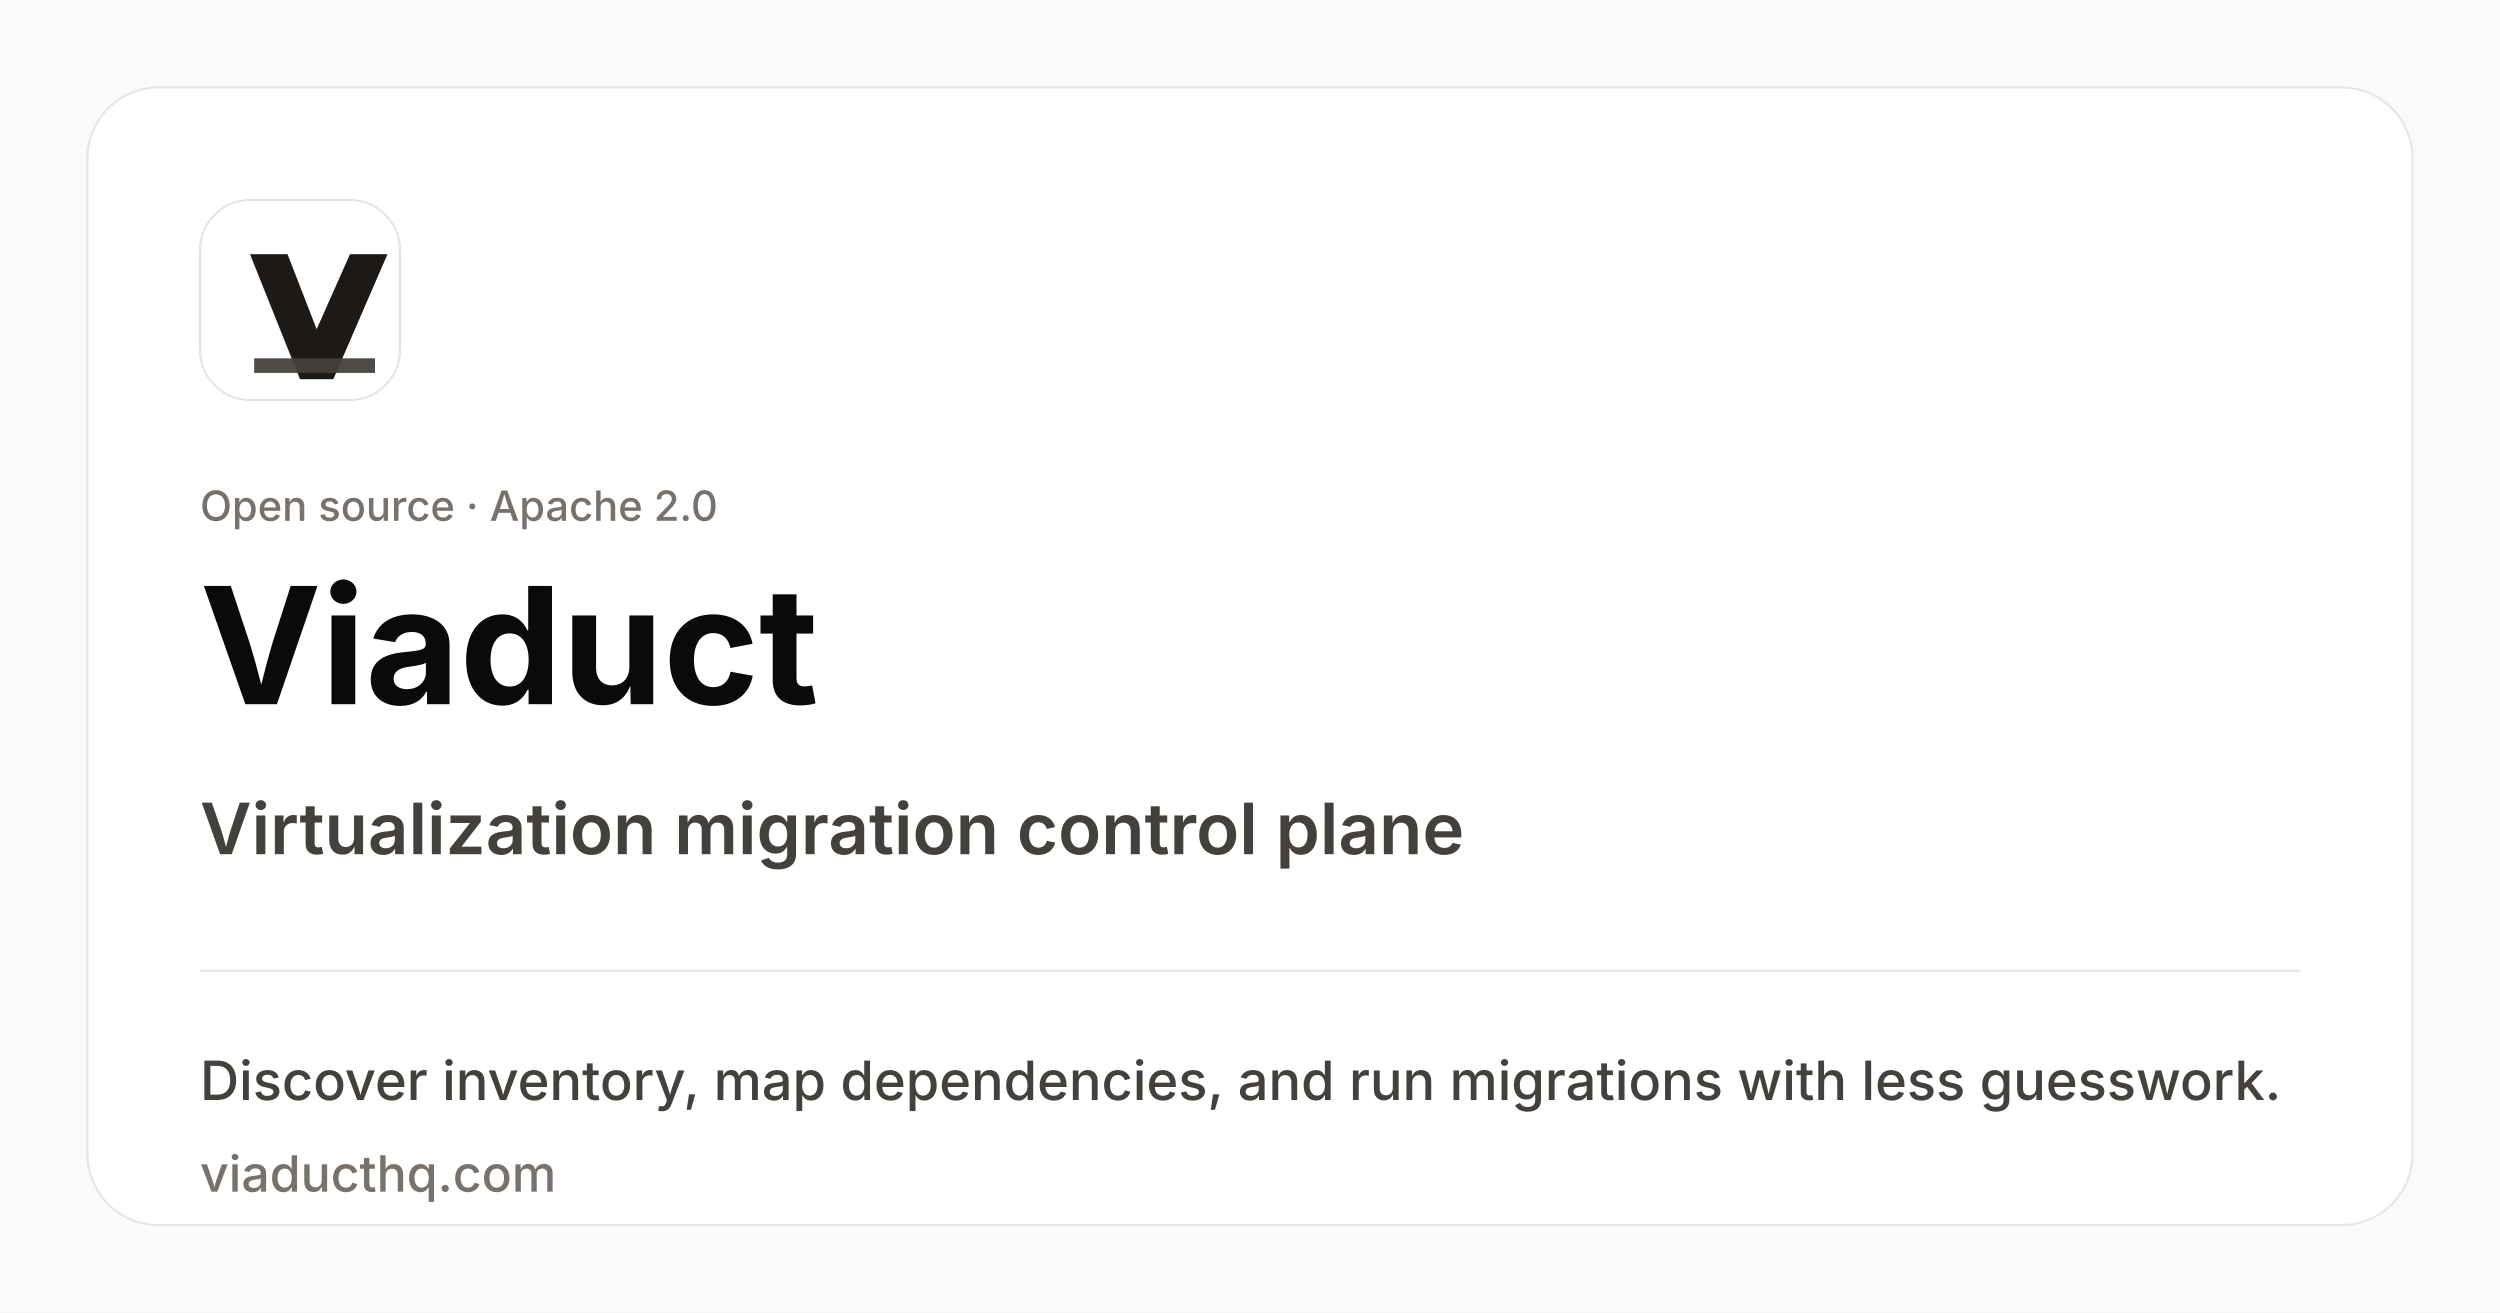
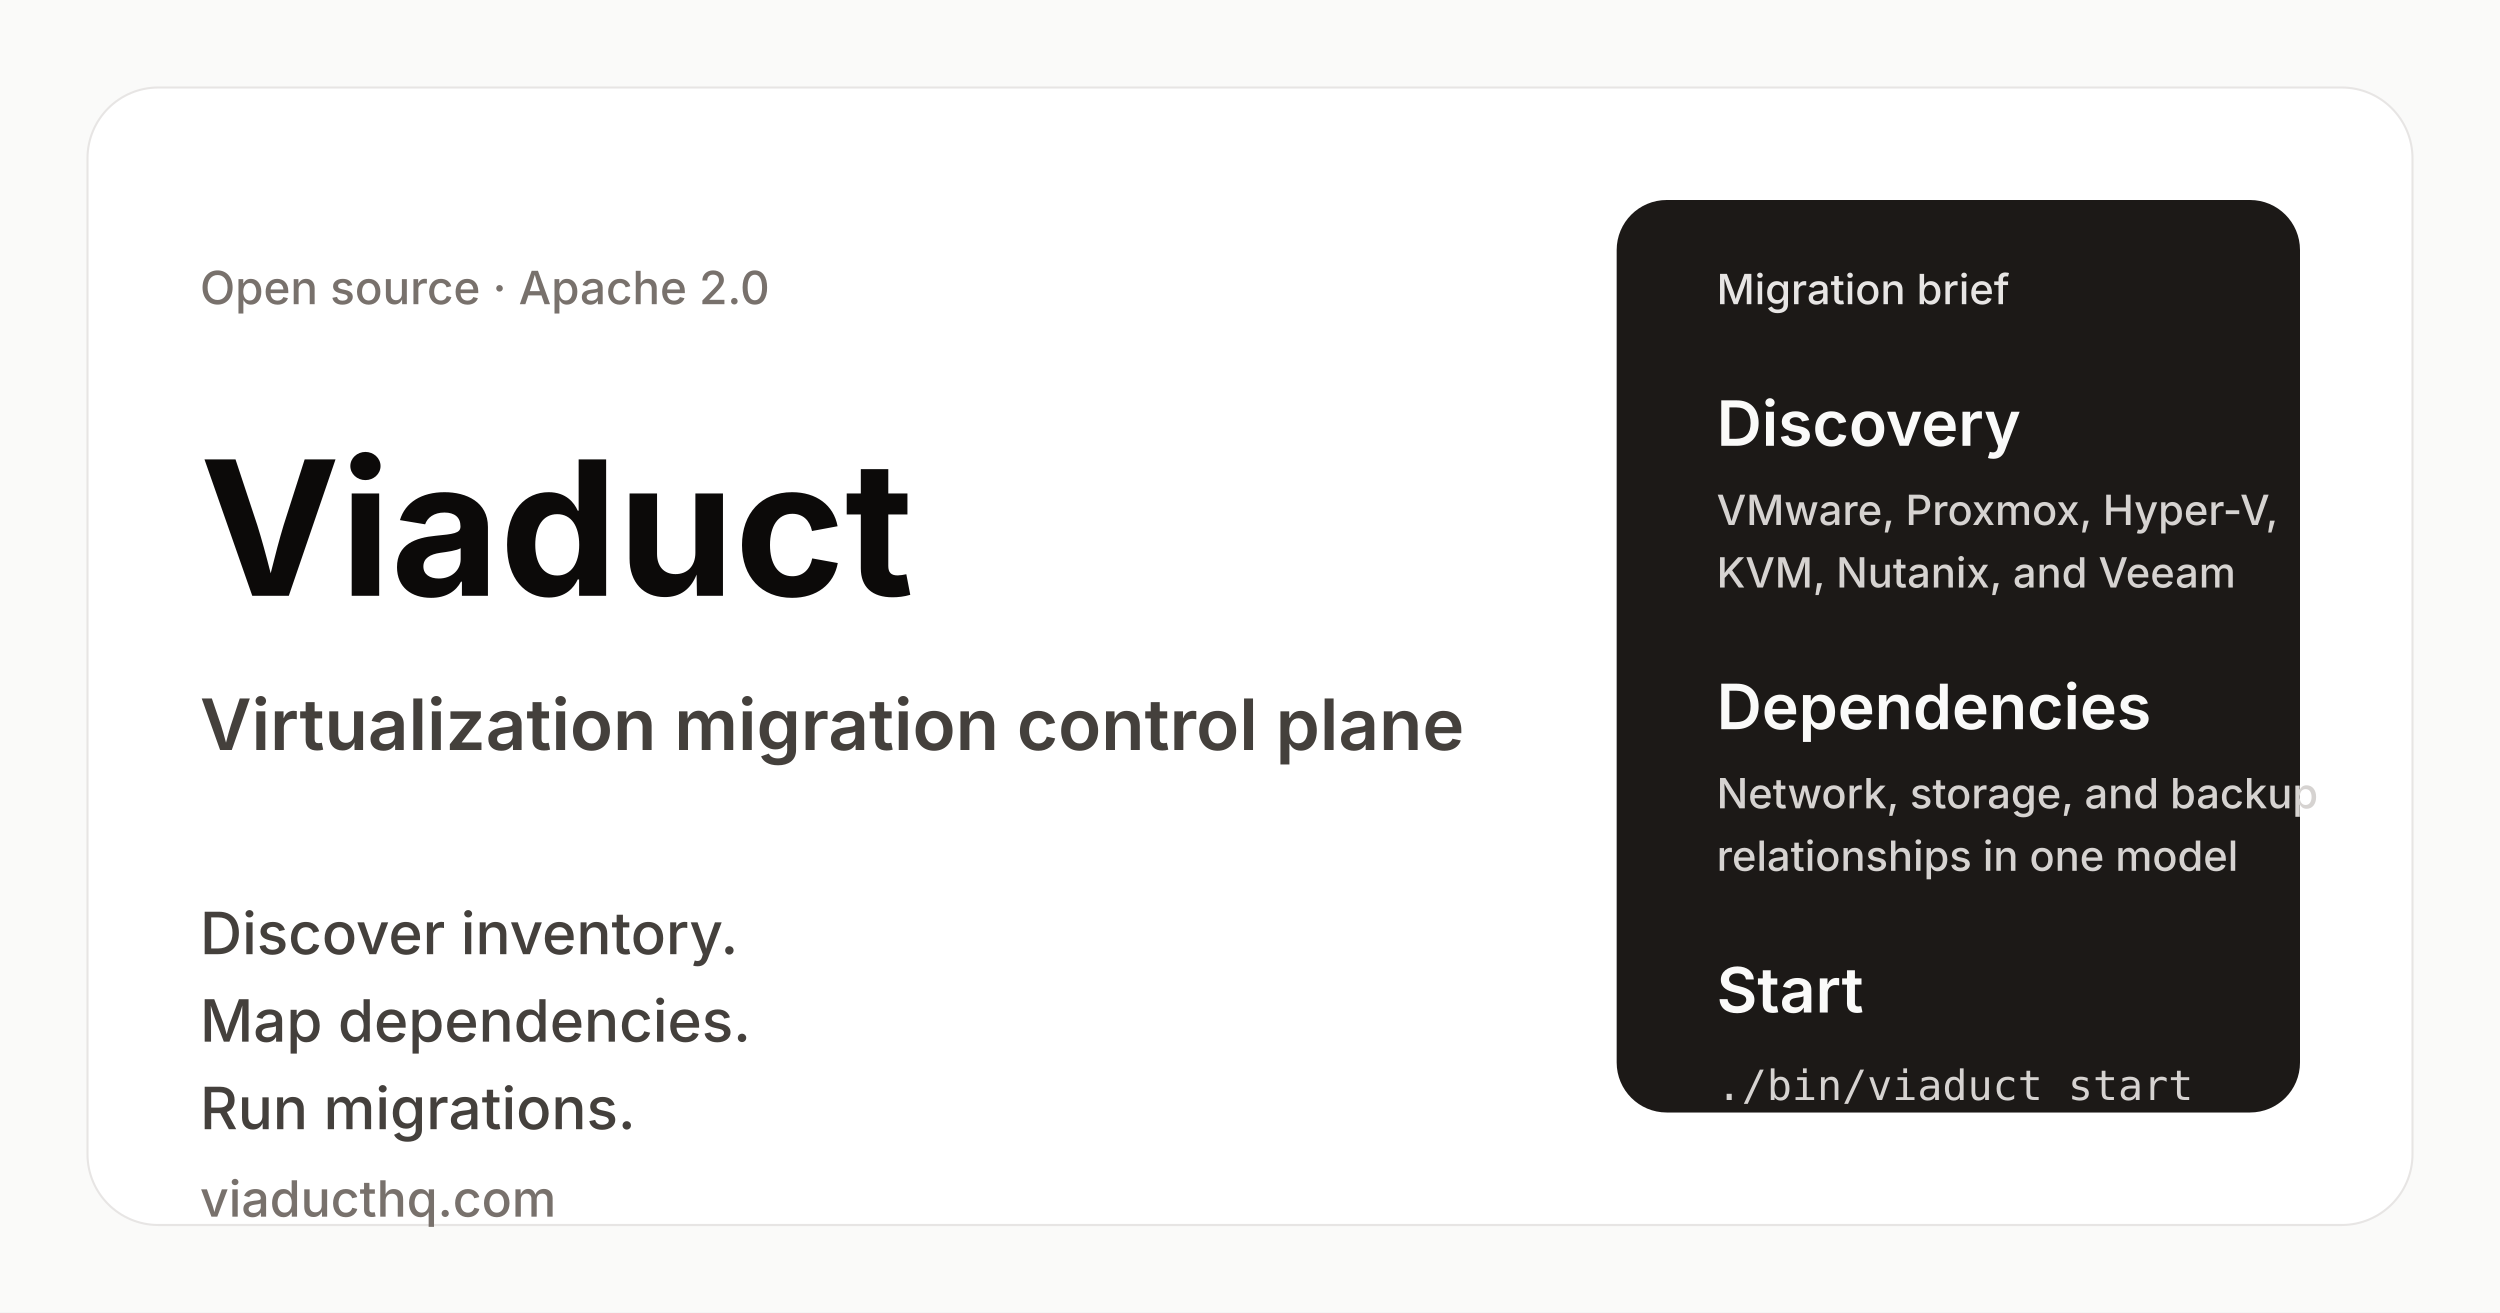
<svg xmlns="http://www.w3.org/2000/svg" width="1200" height="630" viewBox="0 0 1200 630" fill="none">
  <rect width="1200" height="630" fill="#FAFAF9" />
  <rect x="42" y="42" width="1116" height="546" rx="34" fill="#FFFFFF" stroke="#E7E5E4" />
-   <rect x="96" y="96" width="96" height="96" rx="24" fill="#FFFFFF" stroke="#E7E5E4" />
-   <path d="M120 122h18l14 36 16-36h18l-26 60h-16l-24-60Z" fill="#1C1917" />
-   <path d="M122 172h58v7h-58Z" fill="#44403C" fill-opacity="0.94" />
-   <text x="96" y="250" fill="#78716C" font-family="Inter, system-ui, sans-serif" font-size="20" font-weight="500">Open source · Apache 2.0</text>
-   <text x="96" y="338" fill="#0C0A09" font-family="Inter, system-ui, sans-serif" font-size="78" font-weight="700">Viaduct</text>
-   <text x="96" y="410" fill="#44403C" font-family="Inter, system-ui, sans-serif" font-size="34" font-weight="600">Virtualization migration control plane</text>
-   <path d="M96 466H1104" stroke="#E7E5E4" />
-   <text x="96" y="528" fill="#44403C" font-family="Inter, system-ui, sans-serif" font-size="26" font-weight="500">Discover inventory, map dependencies, and run migrations with less guesswork.</text>
-   <text x="96" y="572" fill="#78716C" font-family="Inter, system-ui, sans-serif" font-size="24" font-weight="500">viaducthq.com</text>
+   <rect x="776" y="96" width="328" height="438" rx="24" fill="#1C1917" />
+   <text x="96" y="146" fill="#78716C" font-family="Inter, system-ui, sans-serif" font-size="22" font-weight="500">Open source · Apache 2.0</text>
+   <text x="96" y="286" fill="#0C0A09" font-family="Inter, system-ui, sans-serif" font-size="90" font-weight="700">Viaduct</text>
+   <text x="96" y="360" fill="#44403C" font-family="Inter, system-ui, sans-serif" font-size="34" font-weight="600">Virtualization migration control plane</text>
+   <text x="96" y="458" fill="#44403C" font-family="Inter, system-ui, sans-serif" font-size="28" font-weight="500">Discover inventory.</text>
+   <text x="96" y="500" fill="#44403C" font-family="Inter, system-ui, sans-serif" font-size="28" font-weight="500">Map dependencies.</text>
+   <text x="96" y="542" fill="#44403C" font-family="Inter, system-ui, sans-serif" font-size="28" font-weight="500">Run migrations.</text>
+   <text x="824" y="146" fill="#E7E5E4" font-family="Inter, system-ui, sans-serif" font-size="20" font-weight="500">Migration brief</text>
+   <text x="824" y="214" fill="#FAFAF9" font-family="Inter, system-ui, sans-serif" font-size="30" font-weight="600">Discovery</text>
+   <text x="824" y="252" fill="#D6D3D1" font-family="Inter, system-ui, sans-serif" font-size="20" font-weight="500">VMware, Proxmox, Hyper-V,</text>
+   <text x="824" y="282" fill="#D6D3D1" font-family="Inter, system-ui, sans-serif" font-size="20" font-weight="500">KVM, Nutanix, and Veeam</text>
+   <text x="824" y="350" fill="#FAFAF9" font-family="Inter, system-ui, sans-serif" font-size="30" font-weight="600">Dependencies</text>
+   <text x="824" y="388" fill="#D6D3D1" font-family="Inter, system-ui, sans-serif" font-size="20" font-weight="500">Network, storage, and backup</text>
+   <text x="824" y="418" fill="#D6D3D1" font-family="Inter, system-ui, sans-serif" font-size="20" font-weight="500">relationships in one model</text>
+   <text x="824" y="486" fill="#FAFAF9" font-family="Inter, system-ui, sans-serif" font-size="30" font-weight="600">Start</text>
+   <text x="824" y="528" fill="#D6D3D1" font-family="JetBrains Mono, ui-monospace, monospace" font-size="20" font-weight="500">./bin/viaduct start</text>
+   <text x="96" y="584" fill="#78716C" font-family="Inter, system-ui, sans-serif" font-size="24" font-weight="500">viaducthq.com</text>
</svg>
